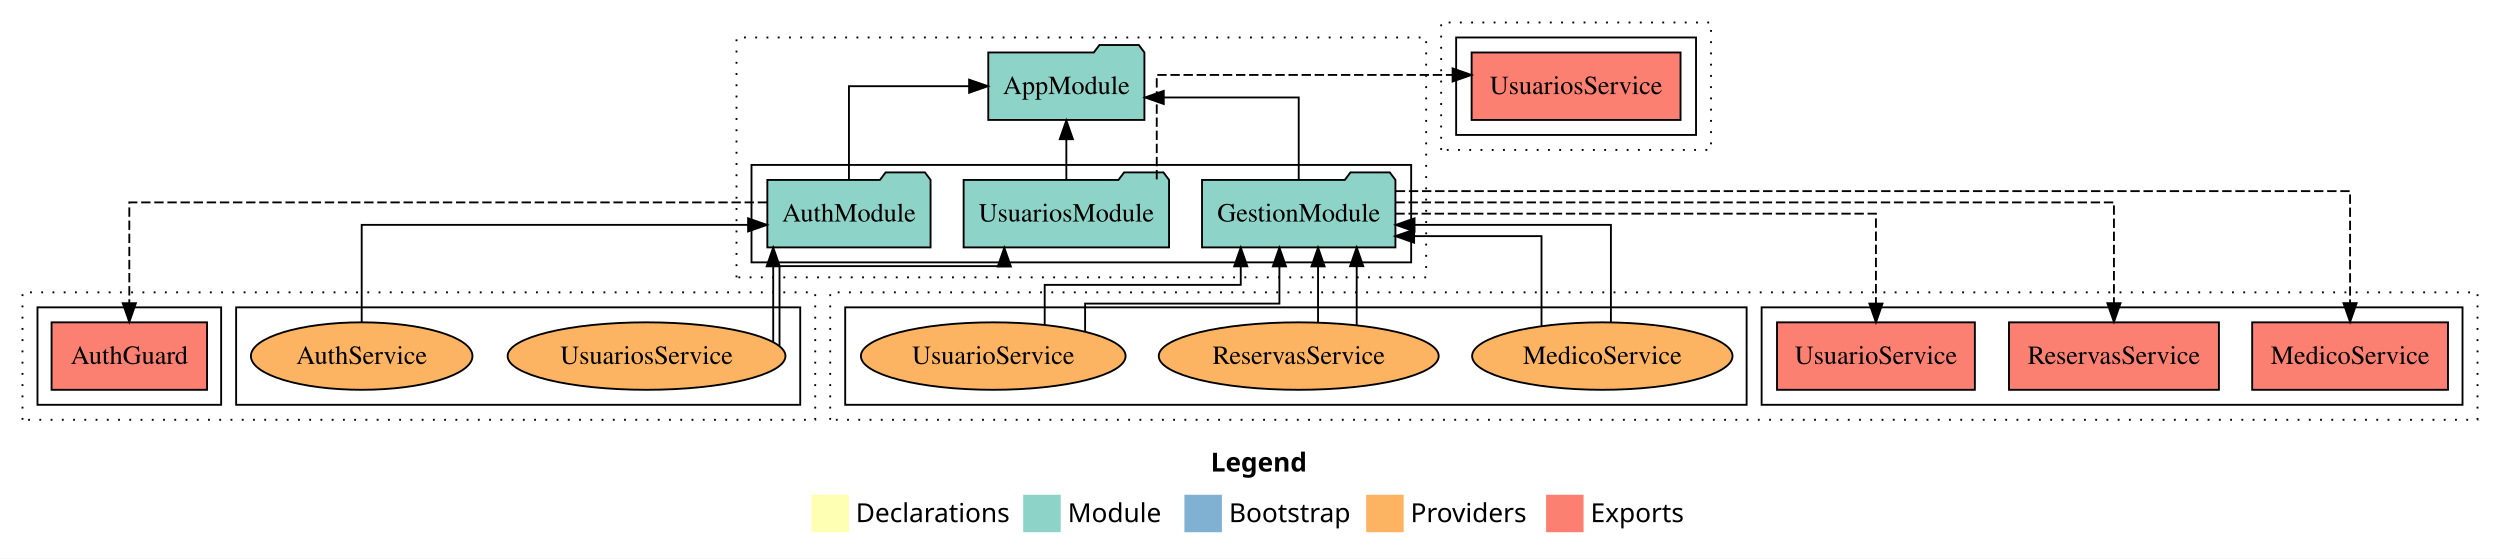
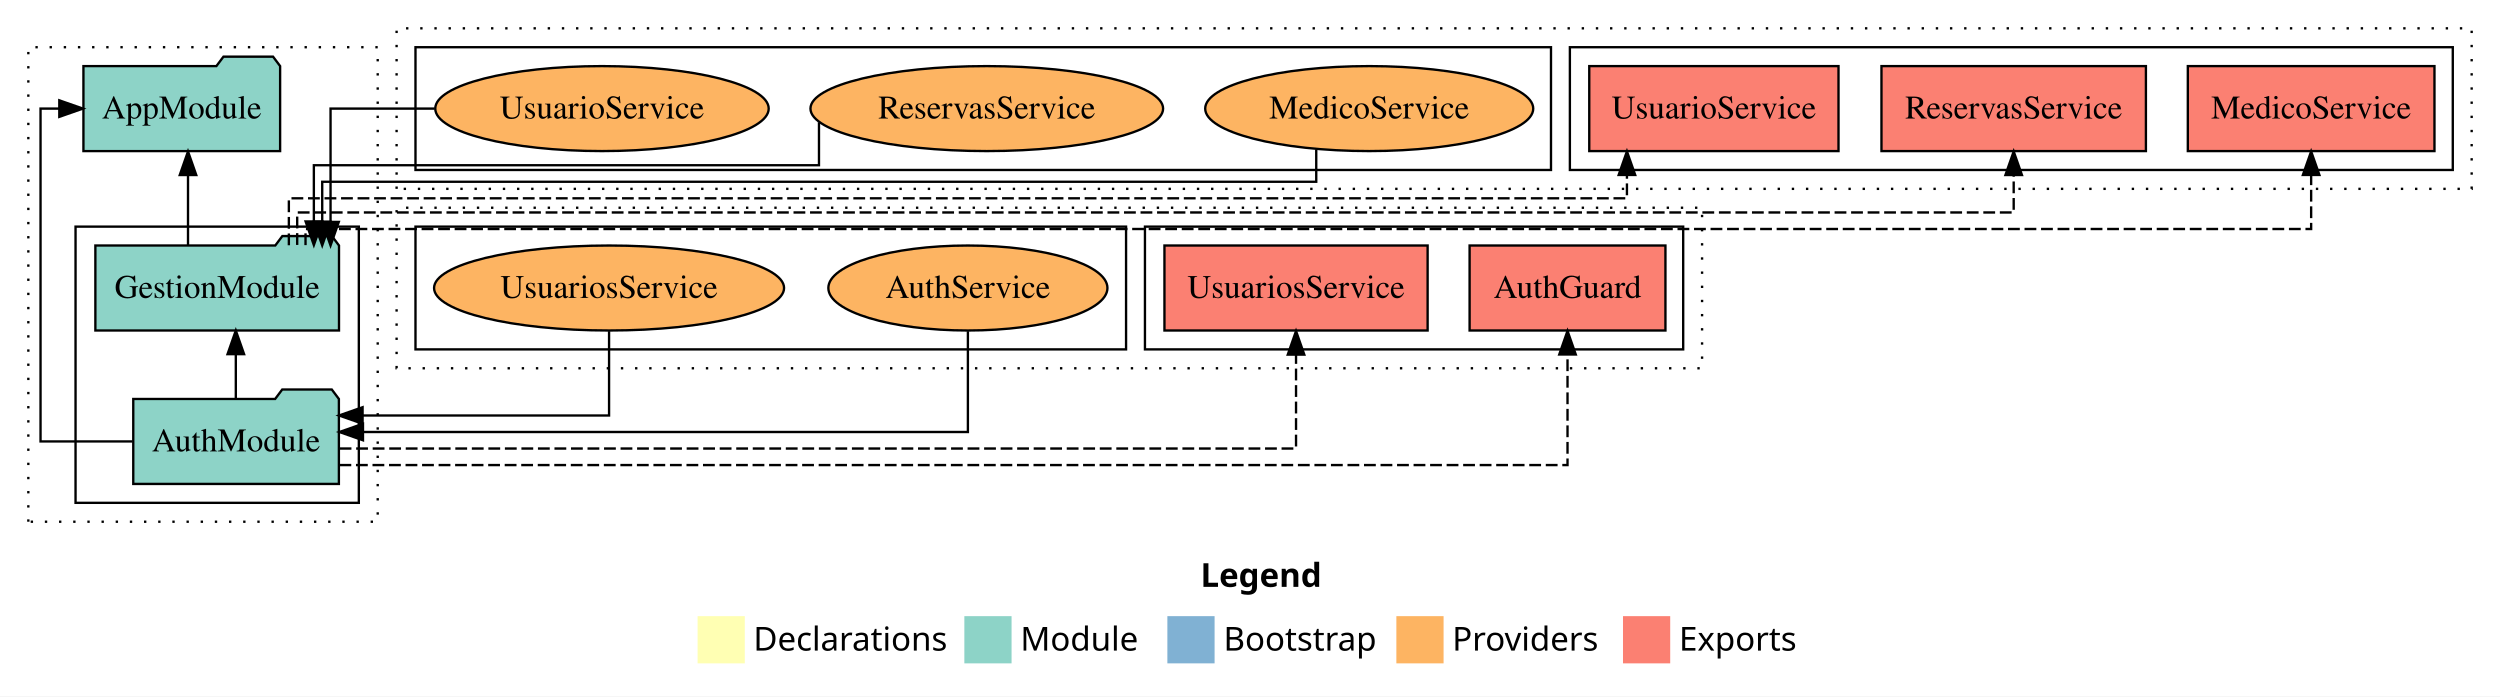
- <svg xmlns="http://www.w3.org/2000/svg" width="1334pt" height="298pt" viewBox="0.00 0.00 1334.00 298.00">
-   <g id="graph0" class="graph" transform="scale(1 1) rotate(0) translate(4 294)">
-     <polygon fill="white" stroke="transparent" points="-4,4 -4,-294 1330,-294 1330,4 -4,4" />
-     <text text-anchor="start" x="642.01" y="-42.4" font-family="Times-12" font-weight="bold" font-size="14.00">Legend</text>
-     <polygon fill="#ffffb3" stroke="transparent" points="429,-10 429,-30 449,-30 449,-10 429,-10" />
-     <text text-anchor="start" x="452.63" y="-15.4" font-family="Times-12" font-size="14.00">  Declarations</text>
-     <polygon fill="#8dd3c7" stroke="transparent" points="542,-10 542,-30 562,-30 562,-10 542,-10" />
-     <text text-anchor="start" x="565.73" y="-15.4" font-family="Times-12" font-size="14.00">  Module</text>
-     <polygon fill="#80b1d3" stroke="transparent" points="628,-10 628,-30 648,-30 648,-10 628,-10" />
-     <text text-anchor="start" x="651.78" y="-15.4" font-family="Times-12" font-size="14.00">  Bootstrap</text>
-     <polygon fill="#fdb462" stroke="transparent" points="725,-10 725,-30 745,-30 745,-10 725,-10" />
-     <text text-anchor="start" x="748.67" y="-15.4" font-family="Times-12" font-size="14.00">  Providers</text>
-     <polygon fill="#fb8072" stroke="transparent" points="821,-10 821,-30 841,-30 841,-10 821,-10" />
-     <text text-anchor="start" x="844.73" y="-15.4" font-family="Times-12" font-size="14.00">  Exports</text>
+ <svg xmlns="http://www.w3.org/2000/svg" width="1059pt" height="295pt" viewBox="0.00 0.00 1059.00 295.00">
+   <g id="graph0" class="graph" transform="scale(1 1) rotate(0) translate(4 291)">
+     <polygon fill="white" stroke="transparent" points="-4,4 -4,-291 1055,-291 1055,4 -4,4" />
+     <text text-anchor="start" x="504.51" y="-42.4" font-family="Times-12" font-weight="bold" font-size="14.00">Legend</text>
+     <polygon fill="#ffffb3" stroke="transparent" points="291.5,-10 291.5,-30 311.5,-30 311.5,-10 291.5,-10" />
+     <text text-anchor="start" x="315.13" y="-15.4" font-family="Times-12" font-size="14.00">  Declarations</text>
+     <polygon fill="#8dd3c7" stroke="transparent" points="404.5,-10 404.5,-30 424.5,-30 424.5,-10 404.5,-10" />
+     <text text-anchor="start" x="428.23" y="-15.4" font-family="Times-12" font-size="14.00">  Module</text>
+     <polygon fill="#80b1d3" stroke="transparent" points="490.5,-10 490.5,-30 510.5,-30 510.5,-10 490.5,-10" />
+     <text text-anchor="start" x="514.28" y="-15.4" font-family="Times-12" font-size="14.00">  Bootstrap</text>
+     <polygon fill="#fdb462" stroke="transparent" points="587.5,-10 587.5,-30 607.5,-30 607.5,-10 587.5,-10" />
+     <text text-anchor="start" x="611.17" y="-15.4" font-family="Times-12" font-size="14.00">  Providers</text>
+     <polygon fill="#fb8072" stroke="transparent" points="683.5,-10 683.5,-30 703.5,-30 703.5,-10 683.5,-10" />
+     <text text-anchor="start" x="707.23" y="-15.4" font-family="Times-12" font-size="14.00">  Exports</text>
    <g id="clust1" class="cluster">
-       <polygon fill="none" stroke="black" stroke-dasharray="1,5" points="389,-146 389,-274 757,-274 757,-146 389,-146" />
+       <polygon fill="none" stroke="black" stroke-dasharray="1,5" points="8,-70 8,-271 156,-271 156,-70 8,-70" />
    </g>
    <g id="clust3" class="cluster">
-       <polygon fill="none" stroke="black" points="397,-154 397,-206 749,-206 749,-154 397,-154" />
+       <polygon fill="none" stroke="black" points="28,-78 28,-195 148,-195 148,-78 28,-78" />
    </g>
    <g id="clust7" class="cluster">
-       <polygon fill="none" stroke="black" stroke-dasharray="1,5" points="8,-70 8,-138 431,-138 431,-70 8,-70" />
+       <polygon fill="none" stroke="black" stroke-dasharray="1,5" points="164,-135 164,-203 717,-203 717,-135 164,-135" />
    </g>
    <g id="clust10" class="cluster">
-       <polygon fill="none" stroke="black" points="16,-78 16,-130 114,-130 114,-78 16,-78" />
+       <polygon fill="none" stroke="black" points="481,-143 481,-195 709,-195 709,-143 481,-143" />
    </g>
    <g id="clust12" class="cluster">
-       <polygon fill="none" stroke="black" points="122,-78 122,-130 423,-130 423,-78 122,-78" />
+       <polygon fill="none" stroke="black" points="172,-143 172,-195 473,-195 473,-143 172,-143" />
    </g>
    <g id="clust13" class="cluster">
-       <polygon fill="none" stroke="black" stroke-dasharray="1,5" points="439,-70 439,-138 1318,-138 1318,-70 439,-70" />
+       <polygon fill="none" stroke="black" stroke-dasharray="1,5" points="164,-211 164,-279 1043,-279 1043,-211 164,-211" />
    </g>
    <g id="clust16" class="cluster">
-       <polygon fill="none" stroke="black" points="936,-78 936,-130 1310,-130 1310,-78 936,-78" />
+       <polygon fill="none" stroke="black" points="661,-219 661,-271 1035,-271 1035,-219 661,-219" />
    </g>
    <g id="clust18" class="cluster">
-       <polygon fill="none" stroke="black" points="447,-78 447,-130 928,-130 928,-78 447,-78" />
-     </g>
-     <g id="clust19" class="cluster">
-       <polygon fill="none" stroke="black" stroke-dasharray="1,5" points="765,-214 765,-282 909,-282 909,-214 765,-214" />
-     </g>
-     <g id="clust22" class="cluster">
-       <polygon fill="none" stroke="black" points="773,-222 773,-274 901,-274 901,-222 773,-222" />
+       <polygon fill="none" stroke="black" points="172,-219 172,-271 653,-271 653,-219 172,-219" />
    </g>
    <g id="node1" class="node">
-       <polygon fill="#8dd3c7" stroke="black" points="492.55,-198 489.55,-202 468.55,-202 465.55,-198 405.45,-198 405.45,-162 492.55,-162 492.55,-198" />
-       <text text-anchor="middle" x="449" y="-175.8" font-family="Times,serif" font-size="14.00">AuthModule</text>
+       <polygon fill="#8dd3c7" stroke="black" points="139.55,-122 136.55,-126 115.55,-126 112.55,-122 52.45,-122 52.45,-86 139.55,-86 139.55,-122" />
+       <text text-anchor="middle" x="96" y="-99.8" font-family="Times,serif" font-size="14.00">AuthModule</text>
+     </g>
+     <g id="node2" class="node">
+       <polygon fill="#8dd3c7" stroke="black" points="139.6,-187 136.6,-191 115.6,-191 112.6,-187 36.4,-187 36.4,-151 139.6,-151 139.6,-187" />
+       <text text-anchor="middle" x="88" y="-164.8" font-family="Times,serif" font-size="14.00">GestionModule</text>
+     </g>
+     <g id="edge7" class="edge">
+       <path fill="none" stroke="black" d="M95.89,-122.11C95.89,-122.11 95.89,-140.99 95.89,-140.99" />
+       <polygon fill="black" stroke="black" points="92.39,-140.99 95.89,-150.99 99.39,-140.99 92.39,-140.99" />
+     </g>
+     <g id="node3" class="node">
+       <polygon fill="#8dd3c7" stroke="black" points="114.66,-263 111.66,-267 90.66,-267 87.66,-263 31.34,-263 31.34,-227 114.66,-227 114.66,-263" />
+       <text text-anchor="middle" x="73" y="-240.8" font-family="Times,serif" font-size="14.00">AppModule</text>
+     </g>
+     <g id="edge1" class="edge">
+       <path fill="none" stroke="black" d="M52.16,-104C32.29,-104 13.17,-104 13.17,-104 13.17,-104 13.17,-245 13.17,-245 13.17,-245 21.12,-245 21.12,-245" />
+       <polygon fill="black" stroke="black" points="21.12,-248.5 31.12,-245 21.12,-241.5 21.12,-248.5" />
    </g>
    <g id="node4" class="node">
-       <polygon fill="#8dd3c7" stroke="black" points="606.66,-266 603.66,-270 582.66,-270 579.66,-266 523.34,-266 523.34,-230 606.66,-230 606.66,-266" />
-       <text text-anchor="middle" x="565" y="-243.8" font-family="Times,serif" font-size="14.00">AppModule</text>
+       <polygon fill="#fb8072" stroke="black" points="701.48,-187 618.52,-187 618.52,-151 701.48,-151 701.48,-187" />
+       <text text-anchor="middle" x="660" y="-164.8" font-family="Times,serif" font-size="14.00">AuthGuard </text>
    </g>
-     <g id="edge1" class="edge">
-       <path fill="none" stroke="black" d="M449,-198.22C449,-218.37 449,-248 449,-248 449,-248 513.12,-248 513.12,-248" />
-       <polygon fill="black" stroke="black" points="513.12,-251.5 523.12,-248 513.12,-244.5 513.12,-251.5" />
+     <g id="edge3" class="edge">
+       <path fill="none" stroke="black" stroke-dasharray="5,2" d="M139.79,-94C272.3,-94 660,-94 660,-94 660,-94 660,-140.84 660,-140.84" />
+       <polygon fill="black" stroke="black" points="656.5,-140.84 660,-150.84 663.5,-140.84 656.5,-140.84" />
    </g>
    <g id="node5" class="node">
-       <polygon fill="#fb8072" stroke="black" points="106.48,-122 23.52,-122 23.52,-86 106.48,-86 106.48,-122" />
-       <text text-anchor="middle" x="65" y="-99.8" font-family="Times,serif" font-size="14.00">AuthGuard </text>
+       <polygon fill="#fb8072" stroke="black" points="600.74,-187 489.26,-187 489.26,-151 600.74,-151 600.74,-187" />
+       <text text-anchor="middle" x="545" y="-164.8" font-family="Times,serif" font-size="14.00">UsuariosService </text>
    </g>
    <g id="edge4" class="edge">
-       <path fill="none" stroke="black" stroke-dasharray="5,2" d="M405.32,-186C304.68,-186 65,-186 65,-186 65,-186 65,-132.2 65,-132.2" />
-       <polygon fill="black" stroke="black" points="68.5,-132.2 65,-122.2 61.5,-132.2 68.5,-132.2" />
-     </g>
-     <g id="node2" class="node">
-       <polygon fill="#8dd3c7" stroke="black" points="740.6,-198 737.6,-202 716.6,-202 713.6,-198 637.4,-198 637.4,-162 740.6,-162 740.6,-198" />
-       <text text-anchor="middle" x="689" y="-175.8" font-family="Times,serif" font-size="14.00">GestionModule</text>
+       <path fill="none" stroke="black" stroke-dasharray="5,2" d="M139.87,-101C252.85,-101 545,-101 545,-101 545,-101 545,-140.78 545,-140.78" />
+       <polygon fill="black" stroke="black" points="541.5,-140.78 545,-150.78 548.5,-140.78 541.5,-140.78" />
    </g>
    <g id="edge2" class="edge">
-       <path fill="none" stroke="black" d="M689,-198.27C689,-216.56 689,-242 689,-242 689,-242 616.98,-242 616.98,-242" />
-       <polygon fill="black" stroke="black" points="616.98,-238.5 606.98,-242 616.98,-245.5 616.98,-238.5" />
+       <path fill="none" stroke="black" d="M75.64,-187.01C75.64,-187.01 75.64,-216.85 75.64,-216.85" />
+       <polygon fill="black" stroke="black" points="72.14,-216.85 75.64,-226.85 79.14,-216.85 72.14,-216.85" />
    </g>
    <g id="node8" class="node">
-       <polygon fill="#fb8072" stroke="black" points="1302.24,-122 1197.76,-122 1197.76,-86 1302.24,-86 1302.24,-122" />
-       <text text-anchor="middle" x="1250" y="-99.8" font-family="Times,serif" font-size="14.00">MedicoService </text>
+       <polygon fill="#fb8072" stroke="black" points="1027.24,-263 922.76,-263 922.76,-227 1027.24,-227 1027.24,-263" />
+       <text text-anchor="middle" x="975" y="-240.8" font-family="Times,serif" font-size="14.00">MedicoService </text>
    </g>
-     <g id="edge7" class="edge">
-       <path fill="none" stroke="black" stroke-dasharray="5,2" d="M740.77,-192C879.65,-192 1250,-192 1250,-192 1250,-192 1250,-132.23 1250,-132.23" />
-       <polygon fill="black" stroke="black" points="1253.5,-132.23 1250,-122.23 1246.5,-132.23 1253.5,-132.23" />
+     <g id="edge8" class="edge">
+       <path fill="none" stroke="black" stroke-dasharray="5,2" d="M125.42,-187.17C125.42,-191.05 125.42,-194 125.42,-194 125.42,-194 975,-194 975,-194 975,-194 975,-216.88 975,-216.88" />
+       <polygon fill="black" stroke="black" points="971.5,-216.88 975,-226.88 978.5,-216.88 971.5,-216.88" />
    </g>
    <g id="node9" class="node">
-       <polygon fill="#fb8072" stroke="black" points="1180.01,-122 1067.99,-122 1067.99,-86 1180.01,-86 1180.01,-122" />
-       <text text-anchor="middle" x="1124" y="-99.8" font-family="Times,serif" font-size="14.00">ReservasService </text>
+       <polygon fill="#fb8072" stroke="black" points="905.01,-263 792.99,-263 792.99,-227 905.01,-227 905.01,-263" />
+       <text text-anchor="middle" x="849" y="-240.8" font-family="Times,serif" font-size="14.00">ReservasService </text>
    </g>
-     <g id="edge8" class="edge">
-       <path fill="none" stroke="black" stroke-dasharray="5,2" d="M740.61,-186C855.84,-186 1124,-186 1124,-186 1124,-186 1124,-132.2 1124,-132.2" />
-       <polygon fill="black" stroke="black" points="1127.5,-132.2 1124,-122.2 1120.5,-132.2 1127.5,-132.2" />
+     <g id="edge9" class="edge">
+       <path fill="none" stroke="black" stroke-dasharray="5,2" d="M121.89,-187.24C121.89,-194.43 121.89,-201 121.89,-201 121.89,-201 849,-201 849,-201 849,-201 849,-216.85 849,-216.85" />
+       <polygon fill="black" stroke="black" points="845.5,-216.85 849,-226.85 852.5,-216.85 845.5,-216.85" />
    </g>
    <g id="node10" class="node">
-       <polygon fill="#fb8072" stroke="black" points="1049.79,-122 944.21,-122 944.21,-86 1049.79,-86 1049.79,-122" />
-       <text text-anchor="middle" x="997" y="-99.8" font-family="Times,serif" font-size="14.00">UsuarioService </text>
+       <polygon fill="#fb8072" stroke="black" points="774.79,-263 669.21,-263 669.21,-227 774.79,-227 774.79,-263" />
+       <text text-anchor="middle" x="722" y="-240.8" font-family="Times,serif" font-size="14.00">UsuarioService </text>
    </g>
-     <g id="edge9" class="edge">
-       <path fill="none" stroke="black" stroke-dasharray="5,2" d="M740.55,-180C828.23,-180 997,-180 997,-180 997,-180 997,-132.01 997,-132.01" />
-       <polygon fill="black" stroke="black" points="1000.5,-132.01 997,-122.01 993.5,-132.01 1000.5,-132.01" />
-     </g>
-     <g id="node3" class="node">
-       <polygon fill="#8dd3c7" stroke="black" points="619.81,-198 616.81,-202 595.81,-202 592.81,-198 510.19,-198 510.19,-162 619.81,-162 619.81,-198" />
-       <text text-anchor="middle" x="565" y="-175.8" font-family="Times,serif" font-size="14.00">UsuariosModule</text>
-     </g>
-     <g id="edge3" class="edge">
-       <path fill="none" stroke="black" d="M565,-198.22C565,-198.22 565,-219.73 565,-219.73" />
-       <polygon fill="black" stroke="black" points="561.5,-219.73 565,-229.73 568.5,-219.73 561.5,-219.73" />
-     </g>
-     <g id="node14" class="node">
-       <polygon fill="#fb8072" stroke="black" points="892.74,-266 781.26,-266 781.26,-230 892.74,-230 892.74,-266" />
-       <text text-anchor="middle" x="837" y="-243.8" font-family="Times,serif" font-size="14.00">UsuariosService </text>
-     </g>
-     <g id="edge16" class="edge">
-       <path fill="none" stroke="black" stroke-dasharray="5,2" d="M613.24,-198.29C613.24,-220.21 613.24,-254 613.24,-254 613.24,-254 771.11,-254 771.11,-254" />
-       <polygon fill="black" stroke="black" points="771.11,-257.5 781.11,-254 771.11,-250.5 771.11,-257.5" />
+     <g id="edge10" class="edge">
+       <path fill="none" stroke="black" stroke-dasharray="5,2" d="M118.36,-187.11C118.36,-196.9 118.36,-207 118.36,-207 118.36,-207 685.17,-207 685.17,-207 685.17,-207 685.17,-216.89 685.17,-216.89" />
+       <polygon fill="black" stroke="black" points="681.67,-216.89 685.17,-226.89 688.67,-216.89 681.67,-216.89" />
    </g>
    <g id="node6" class="node">
-       <ellipse fill="#fdb462" stroke="black" cx="189" cy="-104" rx="59.11" ry="18" />
-       <text text-anchor="middle" x="189" y="-99.8" font-family="Times,serif" font-size="14.00">AuthService</text>
+       <ellipse fill="#fdb462" stroke="black" cx="406" cy="-169" rx="59.11" ry="18" />
+       <text text-anchor="middle" x="406" y="-164.8" font-family="Times,serif" font-size="14.00">AuthService</text>
    </g>
    <g id="edge5" class="edge">
-       <path fill="none" stroke="black" d="M189,-122.03C189,-142.77 189,-174 189,-174 189,-174 395.19,-174 395.19,-174" />
-       <polygon fill="black" stroke="black" points="395.19,-177.5 405.19,-174 395.19,-170.5 395.19,-177.5" />
+       <path fill="none" stroke="black" d="M406,-150.7C406,-132.73 406,-108 406,-108 406,-108 149.76,-108 149.76,-108" />
+       <polygon fill="black" stroke="black" points="149.76,-104.5 139.76,-108 149.76,-111.5 149.76,-104.5" />
    </g>
    <g id="node7" class="node">
-       <ellipse fill="#fdb462" stroke="black" cx="341" cy="-104" rx="74.13" ry="18" />
-       <text text-anchor="middle" x="341" y="-99.8" font-family="Times,serif" font-size="14.00">UsuariosService</text>
+       <ellipse fill="#fdb462" stroke="black" cx="254" cy="-169" rx="74.13" ry="18" />
+       <text text-anchor="middle" x="254" y="-164.8" font-family="Times,serif" font-size="14.00">UsuariosService</text>
    </g>
    <g id="edge6" class="edge">
-       <path fill="none" stroke="black" d="M408.59,-111.57C408.59,-111.57 408.59,-151.88 408.59,-151.88" />
-       <polygon fill="black" stroke="black" points="405.09,-151.88 408.59,-161.88 412.09,-151.88 405.09,-151.88" />
-     </g>
-     <g id="edge17" class="edge">
-       <path fill="none" stroke="black" d="M411.95,-109.51C411.95,-122.11 411.95,-152 411.95,-152 411.95,-152 531.9,-152 531.9,-152 531.9,-152 531.9,-152.98 531.9,-152.98" />
-       <polygon fill="black" stroke="black" points="528.4,-151.79 531.9,-161.79 535.4,-151.79 528.4,-151.79" />
+       <path fill="none" stroke="black" d="M254,-150.72C254,-135.05 254,-115 254,-115 254,-115 149.59,-115 149.59,-115" />
+       <polygon fill="black" stroke="black" points="149.59,-111.5 139.59,-115 149.59,-118.5 149.59,-111.5" />
    </g>
    <g id="node11" class="node">
-       <ellipse fill="#fdb462" stroke="black" cx="851" cy="-104" rx="69.48" ry="18" />
-       <text text-anchor="middle" x="851" y="-99.8" font-family="Times,serif" font-size="14.00">MedicoService</text>
-     </g>
-     <g id="edge10" class="edge">
-       <path fill="none" stroke="black" d="M818.55,-120.15C818.55,-139.11 818.55,-168 818.55,-168 818.55,-168 750.57,-168 750.57,-168" />
-       <polygon fill="black" stroke="black" points="750.57,-164.5 740.57,-168 750.57,-171.5 750.57,-164.5" />
+       <ellipse fill="#fdb462" stroke="black" cx="576" cy="-245" rx="69.48" ry="18" />
+       <text text-anchor="middle" x="576" y="-240.8" font-family="Times,serif" font-size="14.00">MedicoService</text>
    </g>
    <g id="edge11" class="edge">
-       <path fill="none" stroke="black" d="M855.58,-122.03C855.58,-142.77 855.58,-174 855.58,-174 855.58,-174 750.79,-174 750.79,-174" />
-       <polygon fill="black" stroke="black" points="750.79,-170.5 740.79,-174 750.79,-177.5 750.79,-170.5" />
+       <path fill="none" stroke="black" d="M553.56,-227.69C553.56,-220.59 553.56,-214 553.56,-214 553.56,-214 132.49,-214 132.49,-214 132.49,-214 132.49,-197.04 132.49,-197.04" />
+       <polygon fill="black" stroke="black" points="135.99,-197.04 132.49,-187.04 128.99,-197.04 135.99,-197.04" />
    </g>
    <g id="node12" class="node">
-       <ellipse fill="#fdb462" stroke="black" cx="689" cy="-104" rx="74.69" ry="18" />
-       <text text-anchor="middle" x="689" y="-99.8" font-family="Times,serif" font-size="14.00">ReservasService</text>
+       <ellipse fill="#fdb462" stroke="black" cx="414" cy="-245" rx="74.69" ry="18" />
+       <text text-anchor="middle" x="414" y="-240.8" font-family="Times,serif" font-size="14.00">ReservasService</text>
    </g>
    <g id="edge12" class="edge">
-       <path fill="none" stroke="black" d="M719.93,-120.49C719.93,-120.49 719.93,-151.95 719.93,-151.95" />
-       <polygon fill="black" stroke="black" points="716.43,-151.95 719.93,-161.95 723.43,-151.95 716.43,-151.95" />
+       <path fill="none" stroke="black" d="M342.92,-239.19C342.92,-232.09 342.92,-221 342.92,-221 342.92,-221 128.95,-221 128.95,-221 128.95,-221 128.95,-197.19 128.95,-197.19" />
+       <polygon fill="black" stroke="black" points="132.45,-197.19 128.95,-187.19 125.45,-197.19 132.45,-197.19" />
+     </g>
+     <g id="node13" class="node">
+       <ellipse fill="#fdb462" stroke="black" cx="251" cy="-245" rx="70.62" ry="18" />
+       <text text-anchor="middle" x="251" y="-240.8" font-family="Times,serif" font-size="14.00">UsuarioService</text>
    </g>
    <g id="edge13" class="edge">
-       <path fill="none" stroke="black" d="M699.31,-122.01C699.31,-122.01 699.31,-151.85 699.31,-151.85" />
-       <polygon fill="black" stroke="black" points="695.81,-151.85 699.31,-161.85 702.81,-151.85 695.81,-151.85" />
-     </g>
-     <g id="node13" class="node">
-       <ellipse fill="#fdb462" stroke="black" cx="526" cy="-104" rx="70.62" ry="18" />
-       <text text-anchor="middle" x="526" y="-99.8" font-family="Times,serif" font-size="14.00">UsuarioService</text>
-     </g>
-     <g id="edge14" class="edge">
-       <path fill="none" stroke="black" d="M553.45,-120.78C553.45,-130.96 553.45,-142 553.45,-142 553.45,-142 658.07,-142 658.07,-142 658.07,-142 658.07,-151.89 658.07,-151.89" />
-       <polygon fill="black" stroke="black" points="654.57,-151.89 658.07,-161.89 661.57,-151.89 654.57,-151.89" />
-     </g>
-     <g id="edge15" class="edge">
-       <path fill="none" stroke="black" d="M575.01,-117.02C575.01,-124.33 575.01,-132 575.01,-132 575.01,-132 678.69,-132 678.69,-132 678.69,-132 678.69,-151.85 678.69,-151.85" />
-       <polygon fill="black" stroke="black" points="675.19,-151.85 678.69,-161.85 682.19,-151.85 675.19,-151.85" />
+       <path fill="none" stroke="black" d="M180.14,-245C156.48,-245 136.02,-245 136.02,-245 136.02,-245 136.02,-197.01 136.02,-197.01" />
+       <polygon fill="black" stroke="black" points="139.52,-197.01 136.02,-187.01 132.52,-197.01 139.52,-197.01" />
    </g>
  </g>
</svg>
